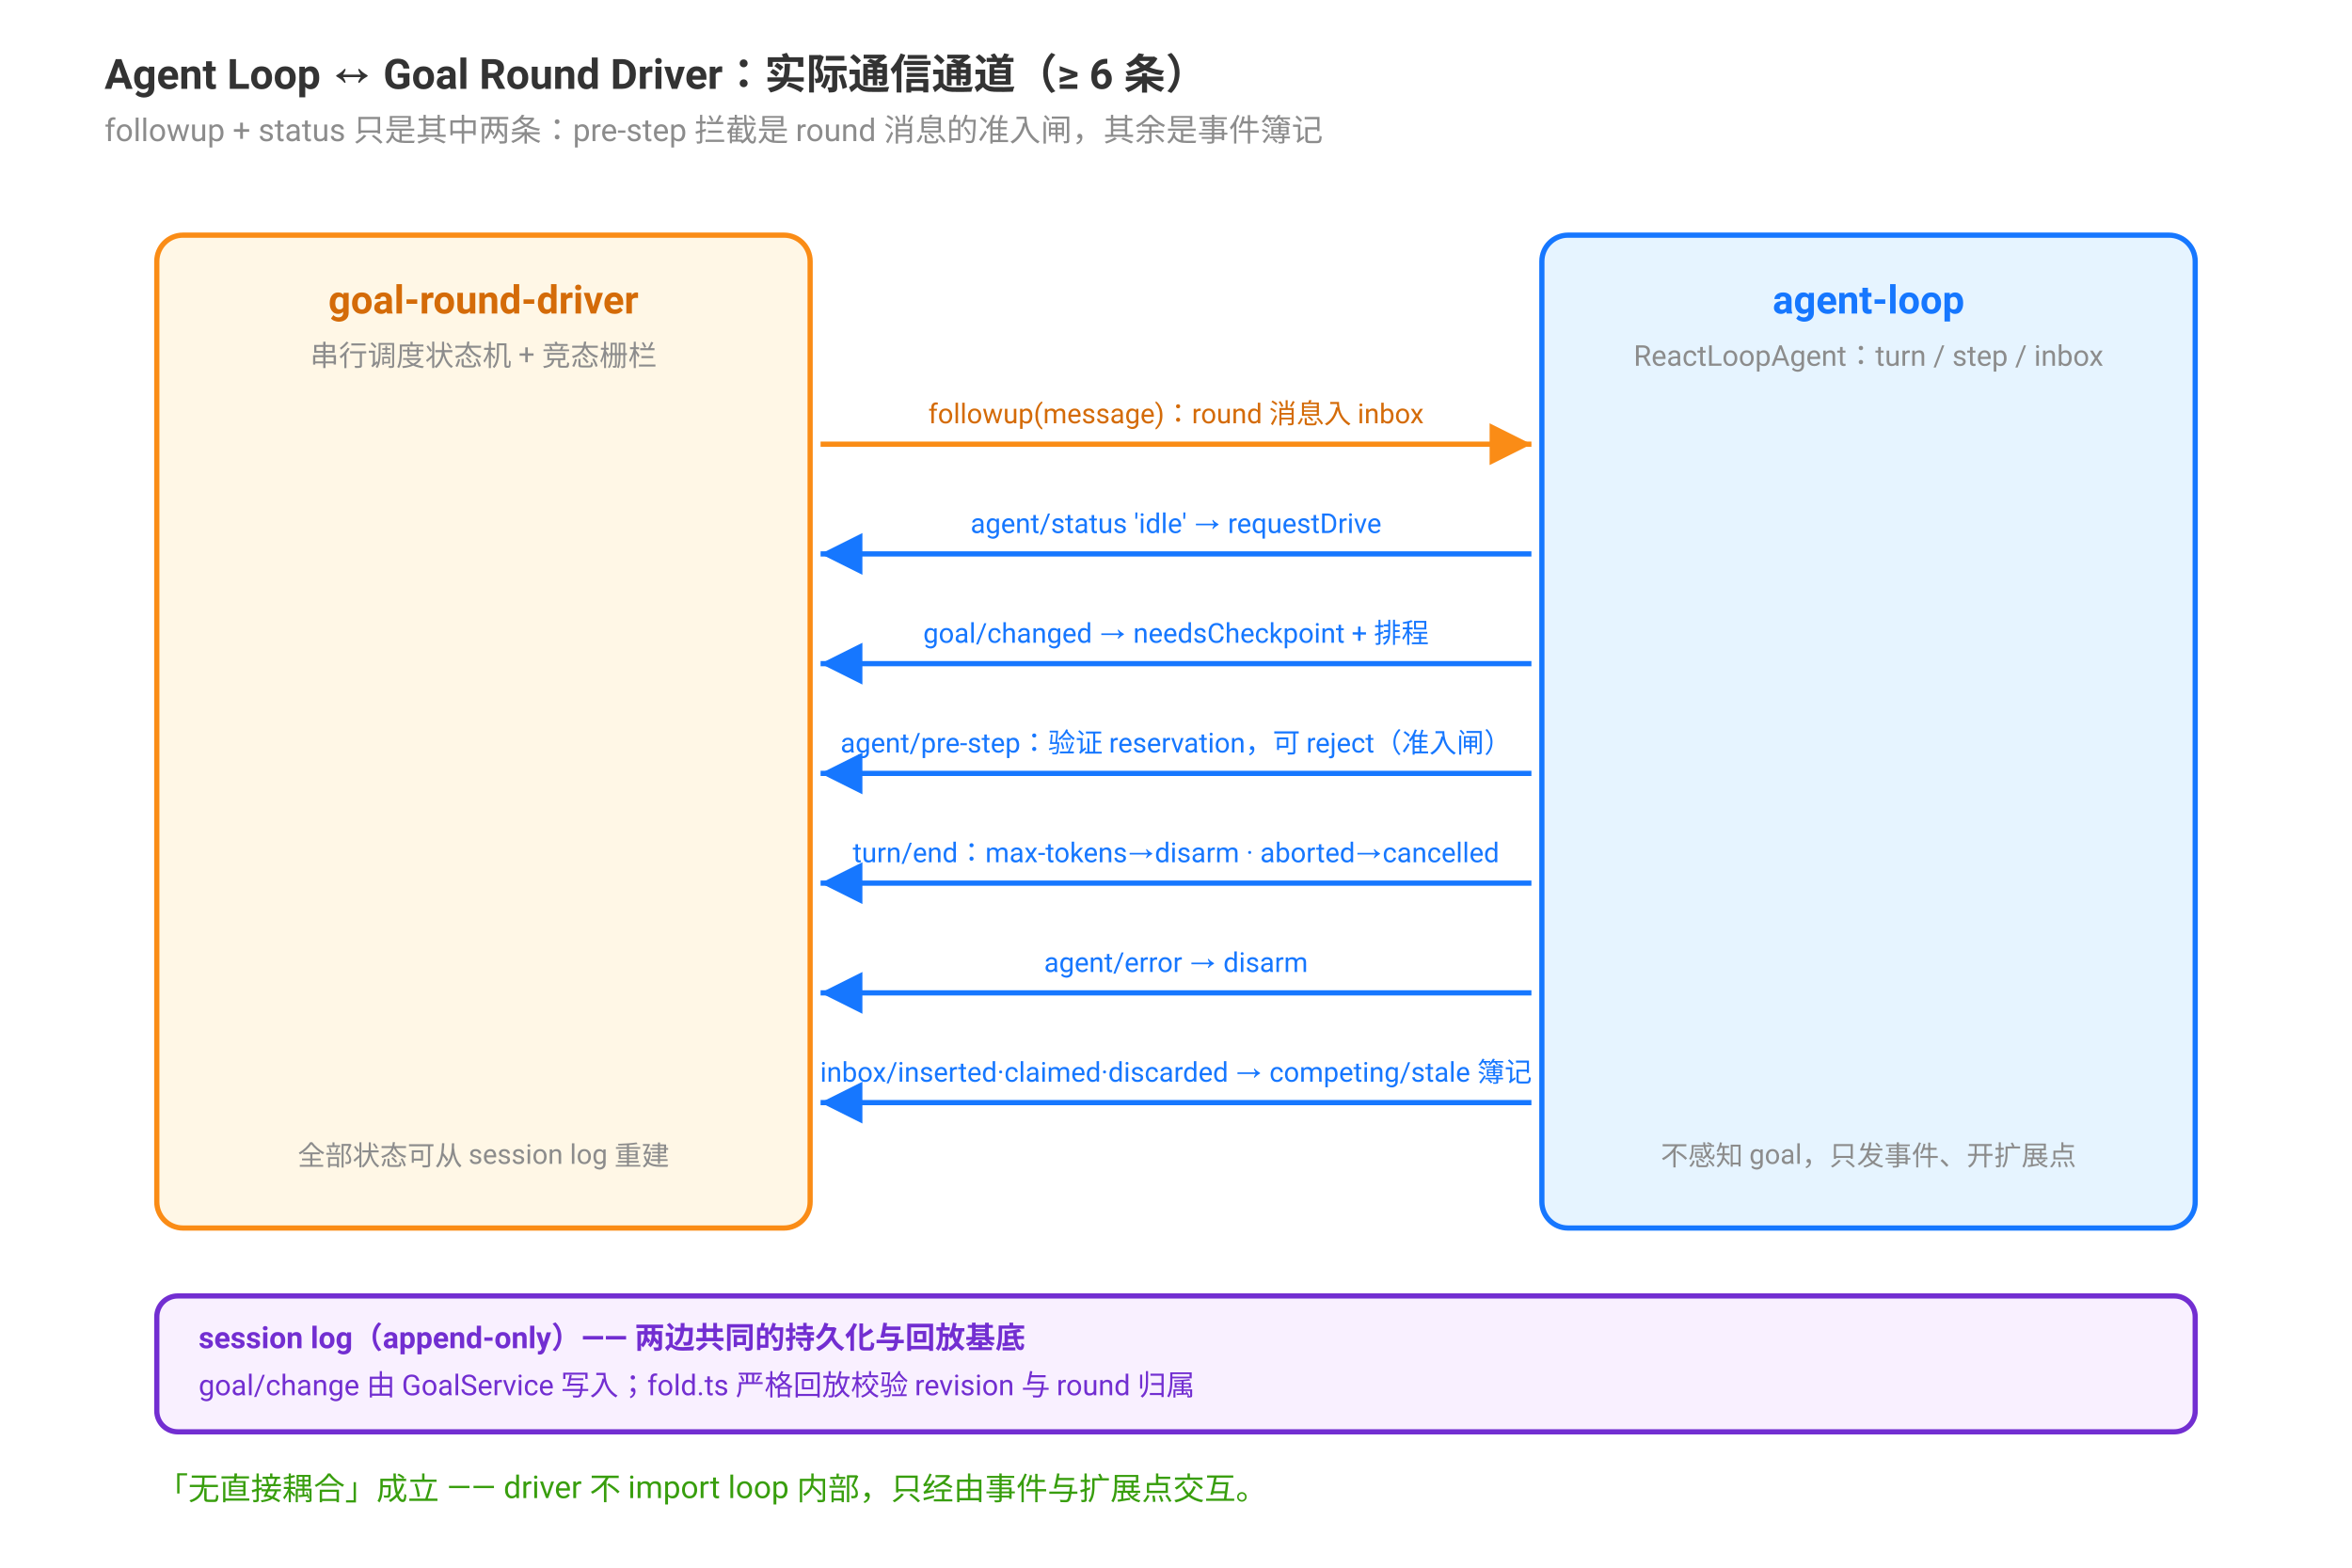
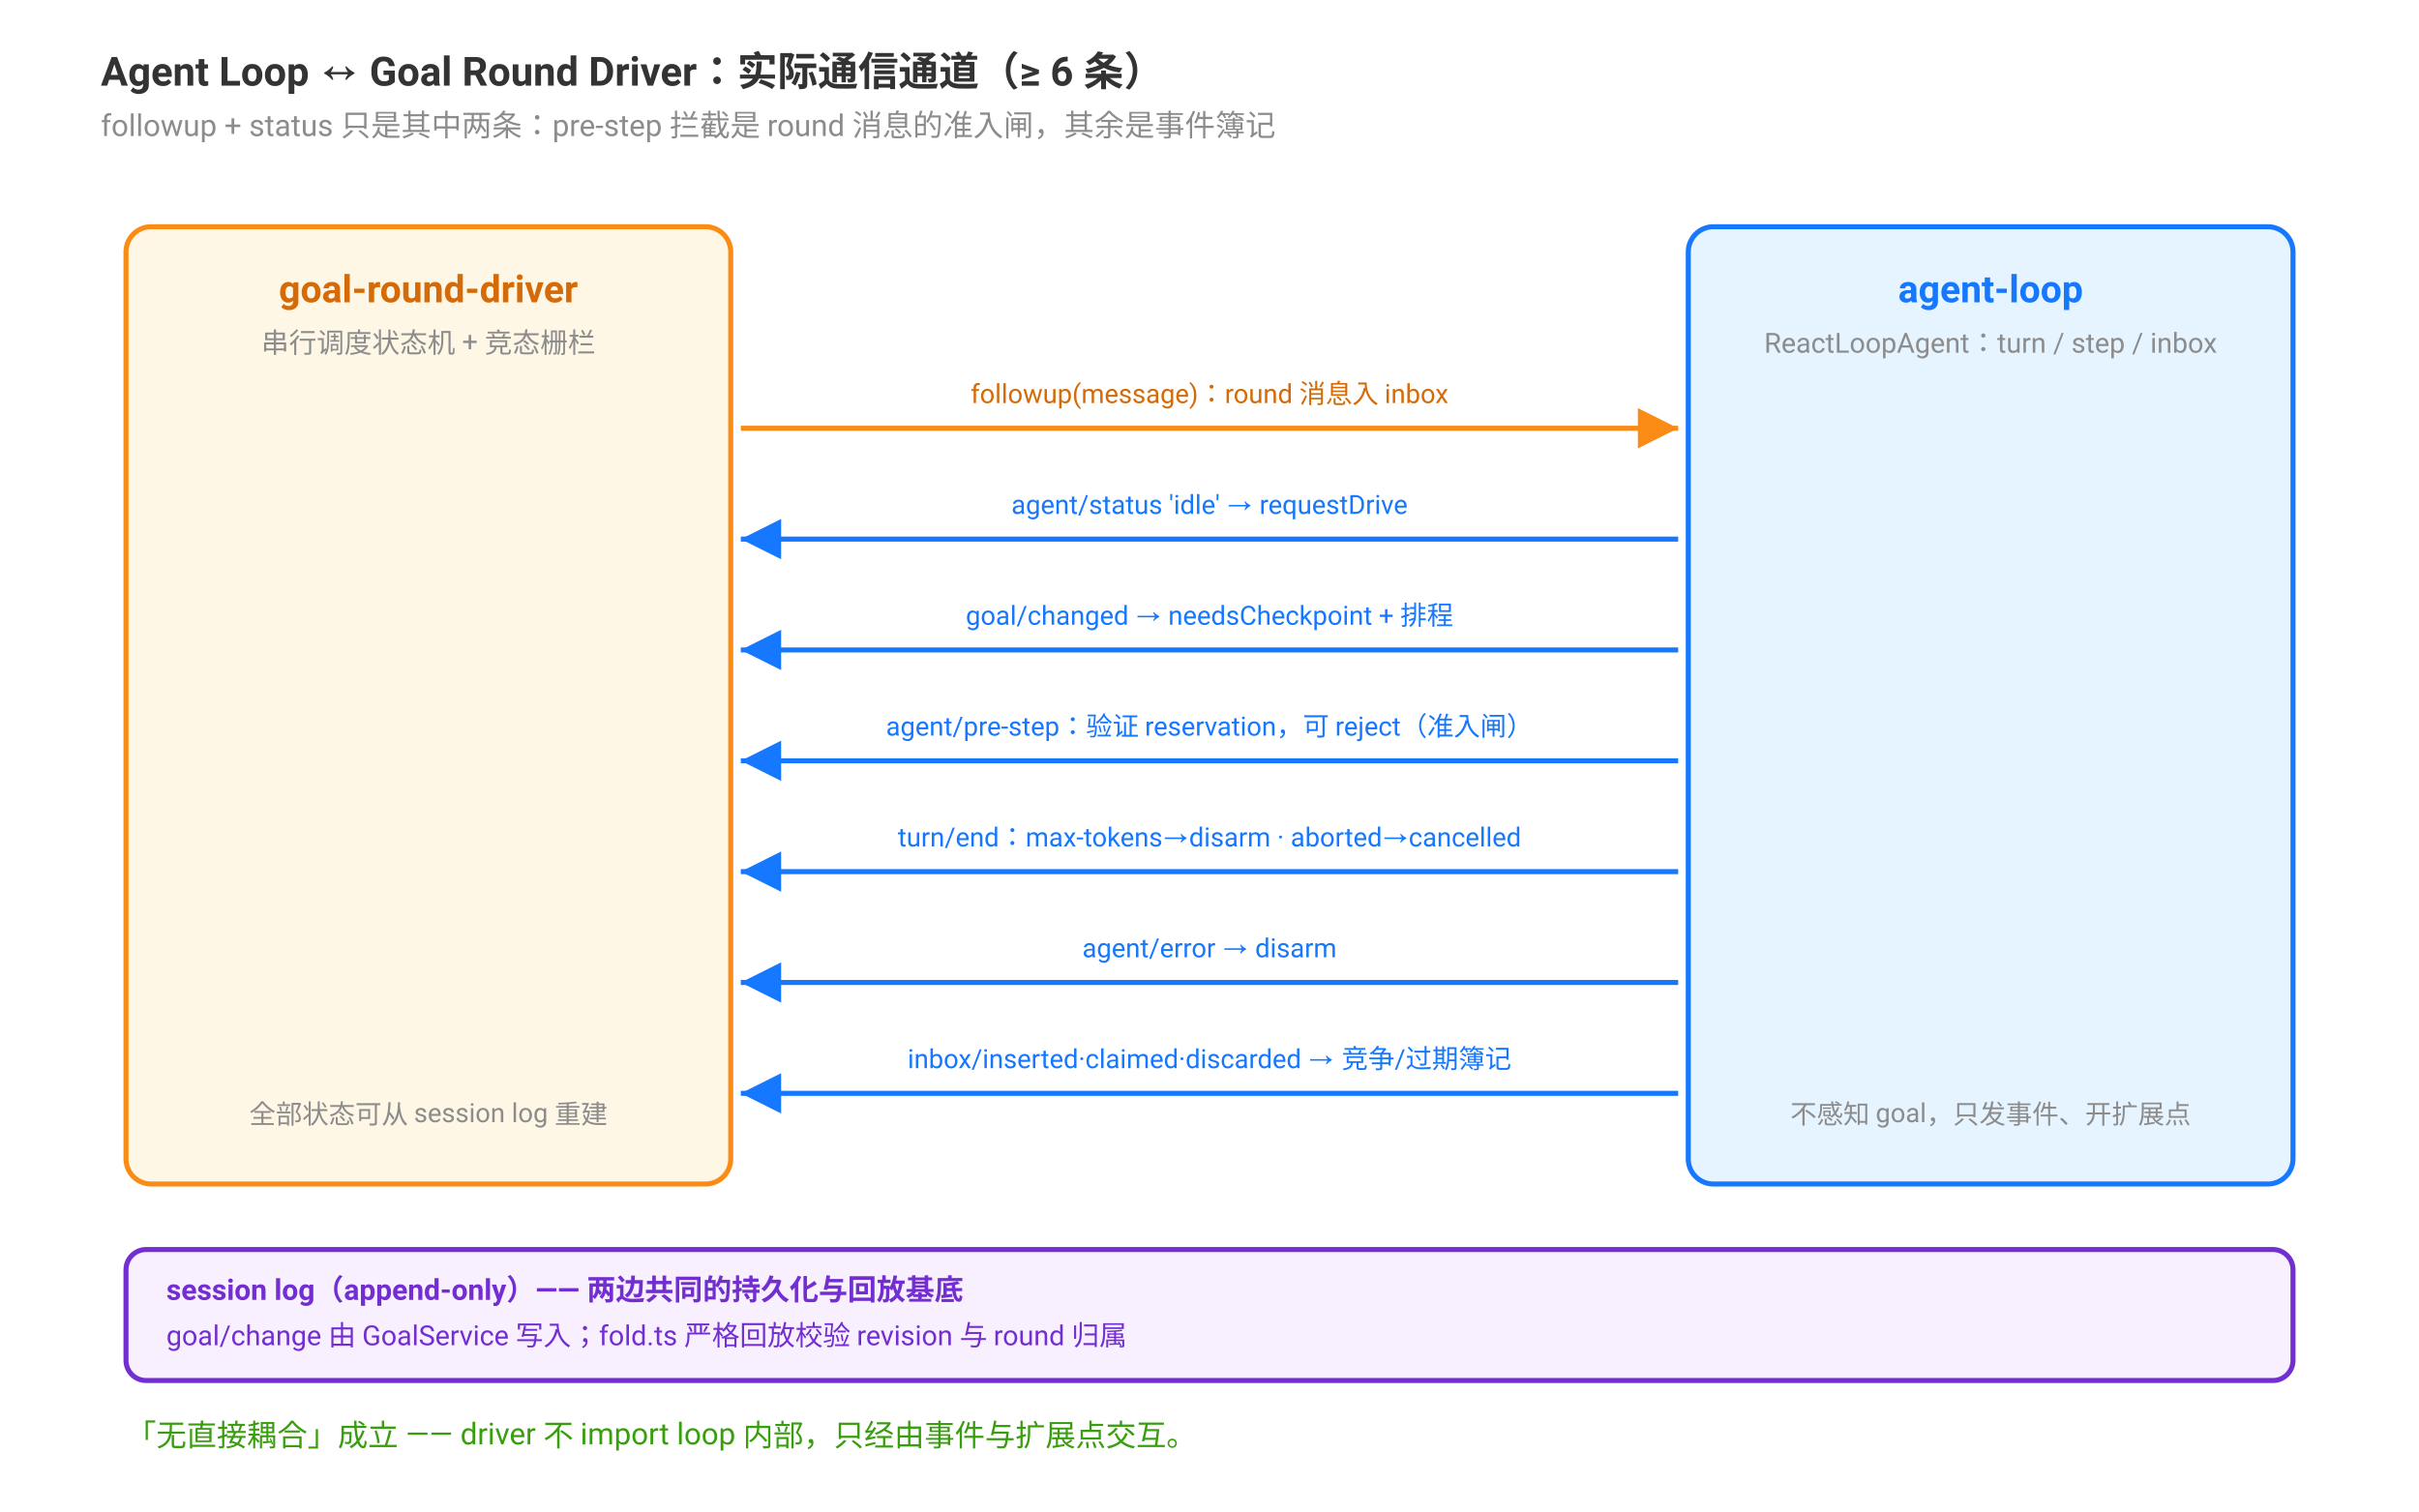
- <svg xmlns="http://www.w3.org/2000/svg" viewBox="0 0 900 600" font-family="-apple-system, BlinkMacSystemFont, 'Segoe UI', Roboto, Helvetica, Arial, sans-serif">
+ <svg xmlns="http://www.w3.org/2000/svg" viewBox="0 0 960 600" font-family="-apple-system, BlinkMacSystemFont, 'Segoe UI', Roboto, Helvetica, Arial, sans-serif">
  <defs>
    <marker id="ar" viewBox="0 0 10 10" refX="10" refY="5" markerWidth="8" markerHeight="8" orient="auto">
      <path d="M0 0 L10 5 L0 10 Z" fill="#fa8c16" />
    </marker>
    <marker id="ab" viewBox="0 0 10 10" refX="10" refY="5" markerWidth="8" markerHeight="8" orient="auto">
      <path d="M0 0 L10 5 L0 10 Z" fill="#1677ff" />
    </marker>
  </defs>
  <text x="40" y="34" font-size="16" font-weight="bold" fill="#333">Agent Loop ↔ Goal Round Driver：实际通信通道（≥ 6 条）</text>
  <text x="40" y="54" font-size="12" fill="#8c8c8c">followup + status 只是其中两条：pre-step 拦截是 round 消息的准入闸，其余是事件簿记</text>
-   <rect x="60" y="90" width="250" height="380" rx="10" fill="#fff7e6" stroke="#fa8c16" stroke-width="2" />
-   <text x="185" y="120" font-size="15" font-weight="bold" fill="#d46b08" text-anchor="middle">goal-round-driver</text>
-   <text x="185" y="140" font-size="11" fill="#8c8c8c" text-anchor="middle">串行调度状态机 + 竞态栅栏</text>
-   <text x="185" y="446" font-size="10.5" fill="#8c8c8c" text-anchor="middle">全部状态可从 session log 重建</text>
-   <rect x="590" y="90" width="250" height="380" rx="10" fill="#e6f4ff" stroke="#1677ff" stroke-width="2" />
-   <text x="715" y="120" font-size="15" font-weight="bold" fill="#1677ff" text-anchor="middle">agent-loop</text>
-   <text x="715" y="140" font-size="11" fill="#8c8c8c" text-anchor="middle">ReactLoopAgent：turn / step / inbox</text>
-   <text x="715" y="446" font-size="10.5" fill="#8c8c8c" text-anchor="middle">不感知 goal，只发事件、开扩展点</text>
-   <line x1="314" y1="170" x2="586" y2="170" stroke="#fa8c16" stroke-width="2" marker-end="url(#ar)" />
-   <text x="450" y="162" font-size="10.5" fill="#d46b08" text-anchor="middle">followup(message)：round 消息入 inbox</text>
-   <line x1="586" y1="212" x2="314" y2="212" stroke="#1677ff" stroke-width="2" marker-end="url(#ab)" />
-   <text x="450" y="204" font-size="10.5" fill="#1677ff" text-anchor="middle">agent/status 'idle' → requestDrive</text>
-   <line x1="586" y1="254" x2="314" y2="254" stroke="#1677ff" stroke-width="2" marker-end="url(#ab)" />
-   <text x="450" y="246" font-size="10.5" fill="#1677ff" text-anchor="middle">goal/changed → needsCheckpoint + 排程</text>
-   <line x1="586" y1="296" x2="314" y2="296" stroke="#1677ff" stroke-width="2" marker-end="url(#ab)" />
-   <text x="450" y="288" font-size="10.5" fill="#1677ff" text-anchor="middle">agent/pre-step：验证 reservation，可 reject（准入闸）</text>
-   <line x1="586" y1="338" x2="314" y2="338" stroke="#1677ff" stroke-width="2" marker-end="url(#ab)" />
-   <text x="450" y="330" font-size="10.5" fill="#1677ff" text-anchor="middle">turn/end：max-tokens→disarm · aborted→cancelled</text>
-   <line x1="586" y1="380" x2="314" y2="380" stroke="#1677ff" stroke-width="2" marker-end="url(#ab)" />
-   <text x="450" y="372" font-size="10.5" fill="#1677ff" text-anchor="middle">agent/error → disarm</text>
-   <line x1="586" y1="422" x2="314" y2="422" stroke="#1677ff" stroke-width="2" marker-end="url(#ab)" />
-   <text x="450" y="414" font-size="10.5" fill="#1677ff" text-anchor="middle">inbox/inserted·claimed·discarded → competing/stale 簿记</text>
-   <rect x="60" y="496" width="780" height="52" rx="8" fill="#f9f0ff" stroke="#722ed1" stroke-width="2" />
-   <text x="76" y="516" font-size="11.5" font-weight="bold" fill="#722ed1">session log（append-only）—— 两边共同的持久化与回放基底</text>
-   <text x="76" y="534" font-size="11" fill="#722ed1">goal/change 由 GoalService 写入；fold.ts 严格回放校验 revision 与 round 归属</text>
-   <text x="60" y="574" font-size="12" fill="#389e0d">「无直接耦合」成立 —— driver 不 import loop 内部，只经由事件与扩展点交互。</text>
+   <rect x="50" y="90" width="240" height="380" rx="10" fill="#fff7e6" stroke="#fa8c16" stroke-width="2" />
+   <text x="170" y="120" font-size="15" font-weight="bold" fill="#d46b08" text-anchor="middle">goal-round-driver</text>
+   <text x="170" y="140" font-size="11" fill="#8c8c8c" text-anchor="middle">串行调度状态机 + 竞态栅栏</text>
+   <text x="170" y="446" font-size="10.5" fill="#8c8c8c" text-anchor="middle">全部状态可从 session log 重建</text>
+   <rect x="670" y="90" width="240" height="380" rx="10" fill="#e6f4ff" stroke="#1677ff" stroke-width="2" />
+   <text x="790" y="120" font-size="15" font-weight="bold" fill="#1677ff" text-anchor="middle">agent-loop</text>
+   <text x="790" y="140" font-size="11" fill="#8c8c8c" text-anchor="middle">ReactLoopAgent：turn / step / inbox</text>
+   <text x="790" y="446" font-size="10.5" fill="#8c8c8c" text-anchor="middle">不感知 goal，只发事件、开扩展点</text>
+   <line x1="294" y1="170" x2="666" y2="170" stroke="#fa8c16" stroke-width="2" marker-end="url(#ar)" />
+   <text x="480" y="160" font-size="10.5" fill="#d46b08" text-anchor="middle">followup(message)：round 消息入 inbox</text>
+   <line x1="666" y1="214" x2="294" y2="214" stroke="#1677ff" stroke-width="2" marker-end="url(#ab)" />
+   <text x="480" y="204" font-size="10.5" fill="#1677ff" text-anchor="middle">agent/status 'idle' → requestDrive</text>
+   <line x1="666" y1="258" x2="294" y2="258" stroke="#1677ff" stroke-width="2" marker-end="url(#ab)" />
+   <text x="480" y="248" font-size="10.5" fill="#1677ff" text-anchor="middle">goal/changed → needsCheckpoint + 排程</text>
+   <line x1="666" y1="302" x2="294" y2="302" stroke="#1677ff" stroke-width="2" marker-end="url(#ab)" />
+   <text x="480" y="292" font-size="10.5" fill="#1677ff" text-anchor="middle">agent/pre-step：验证 reservation，可 reject（准入闸）</text>
+   <line x1="666" y1="346" x2="294" y2="346" stroke="#1677ff" stroke-width="2" marker-end="url(#ab)" />
+   <text x="480" y="336" font-size="10.5" fill="#1677ff" text-anchor="middle">turn/end：max-tokens→disarm · aborted→cancelled</text>
+   <line x1="666" y1="390" x2="294" y2="390" stroke="#1677ff" stroke-width="2" marker-end="url(#ab)" />
+   <text x="480" y="380" font-size="10.5" fill="#1677ff" text-anchor="middle">agent/error → disarm</text>
+   <line x1="666" y1="434" x2="294" y2="434" stroke="#1677ff" stroke-width="2" marker-end="url(#ab)" />
+   <text x="480" y="424" font-size="10.5" fill="#1677ff" text-anchor="middle">inbox/inserted·claimed·discarded → 竞争/过期簿记</text>
+   <rect x="50" y="496" width="860" height="52" rx="8" fill="#f9f0ff" stroke="#722ed1" stroke-width="2" />
+   <text x="66" y="516" font-size="11.5" font-weight="bold" fill="#722ed1">session log（append-only）—— 两边共同的持久化与回放基底</text>
+   <text x="66" y="534" font-size="11" fill="#722ed1">goal/change 由 GoalService 写入；fold.ts 严格回放校验 revision 与 round 归属</text>
+   <text x="50" y="574" font-size="12" fill="#389e0d">「无直接耦合」成立 —— driver 不 import loop 内部，只经由事件与扩展点交互。</text>
</svg>
